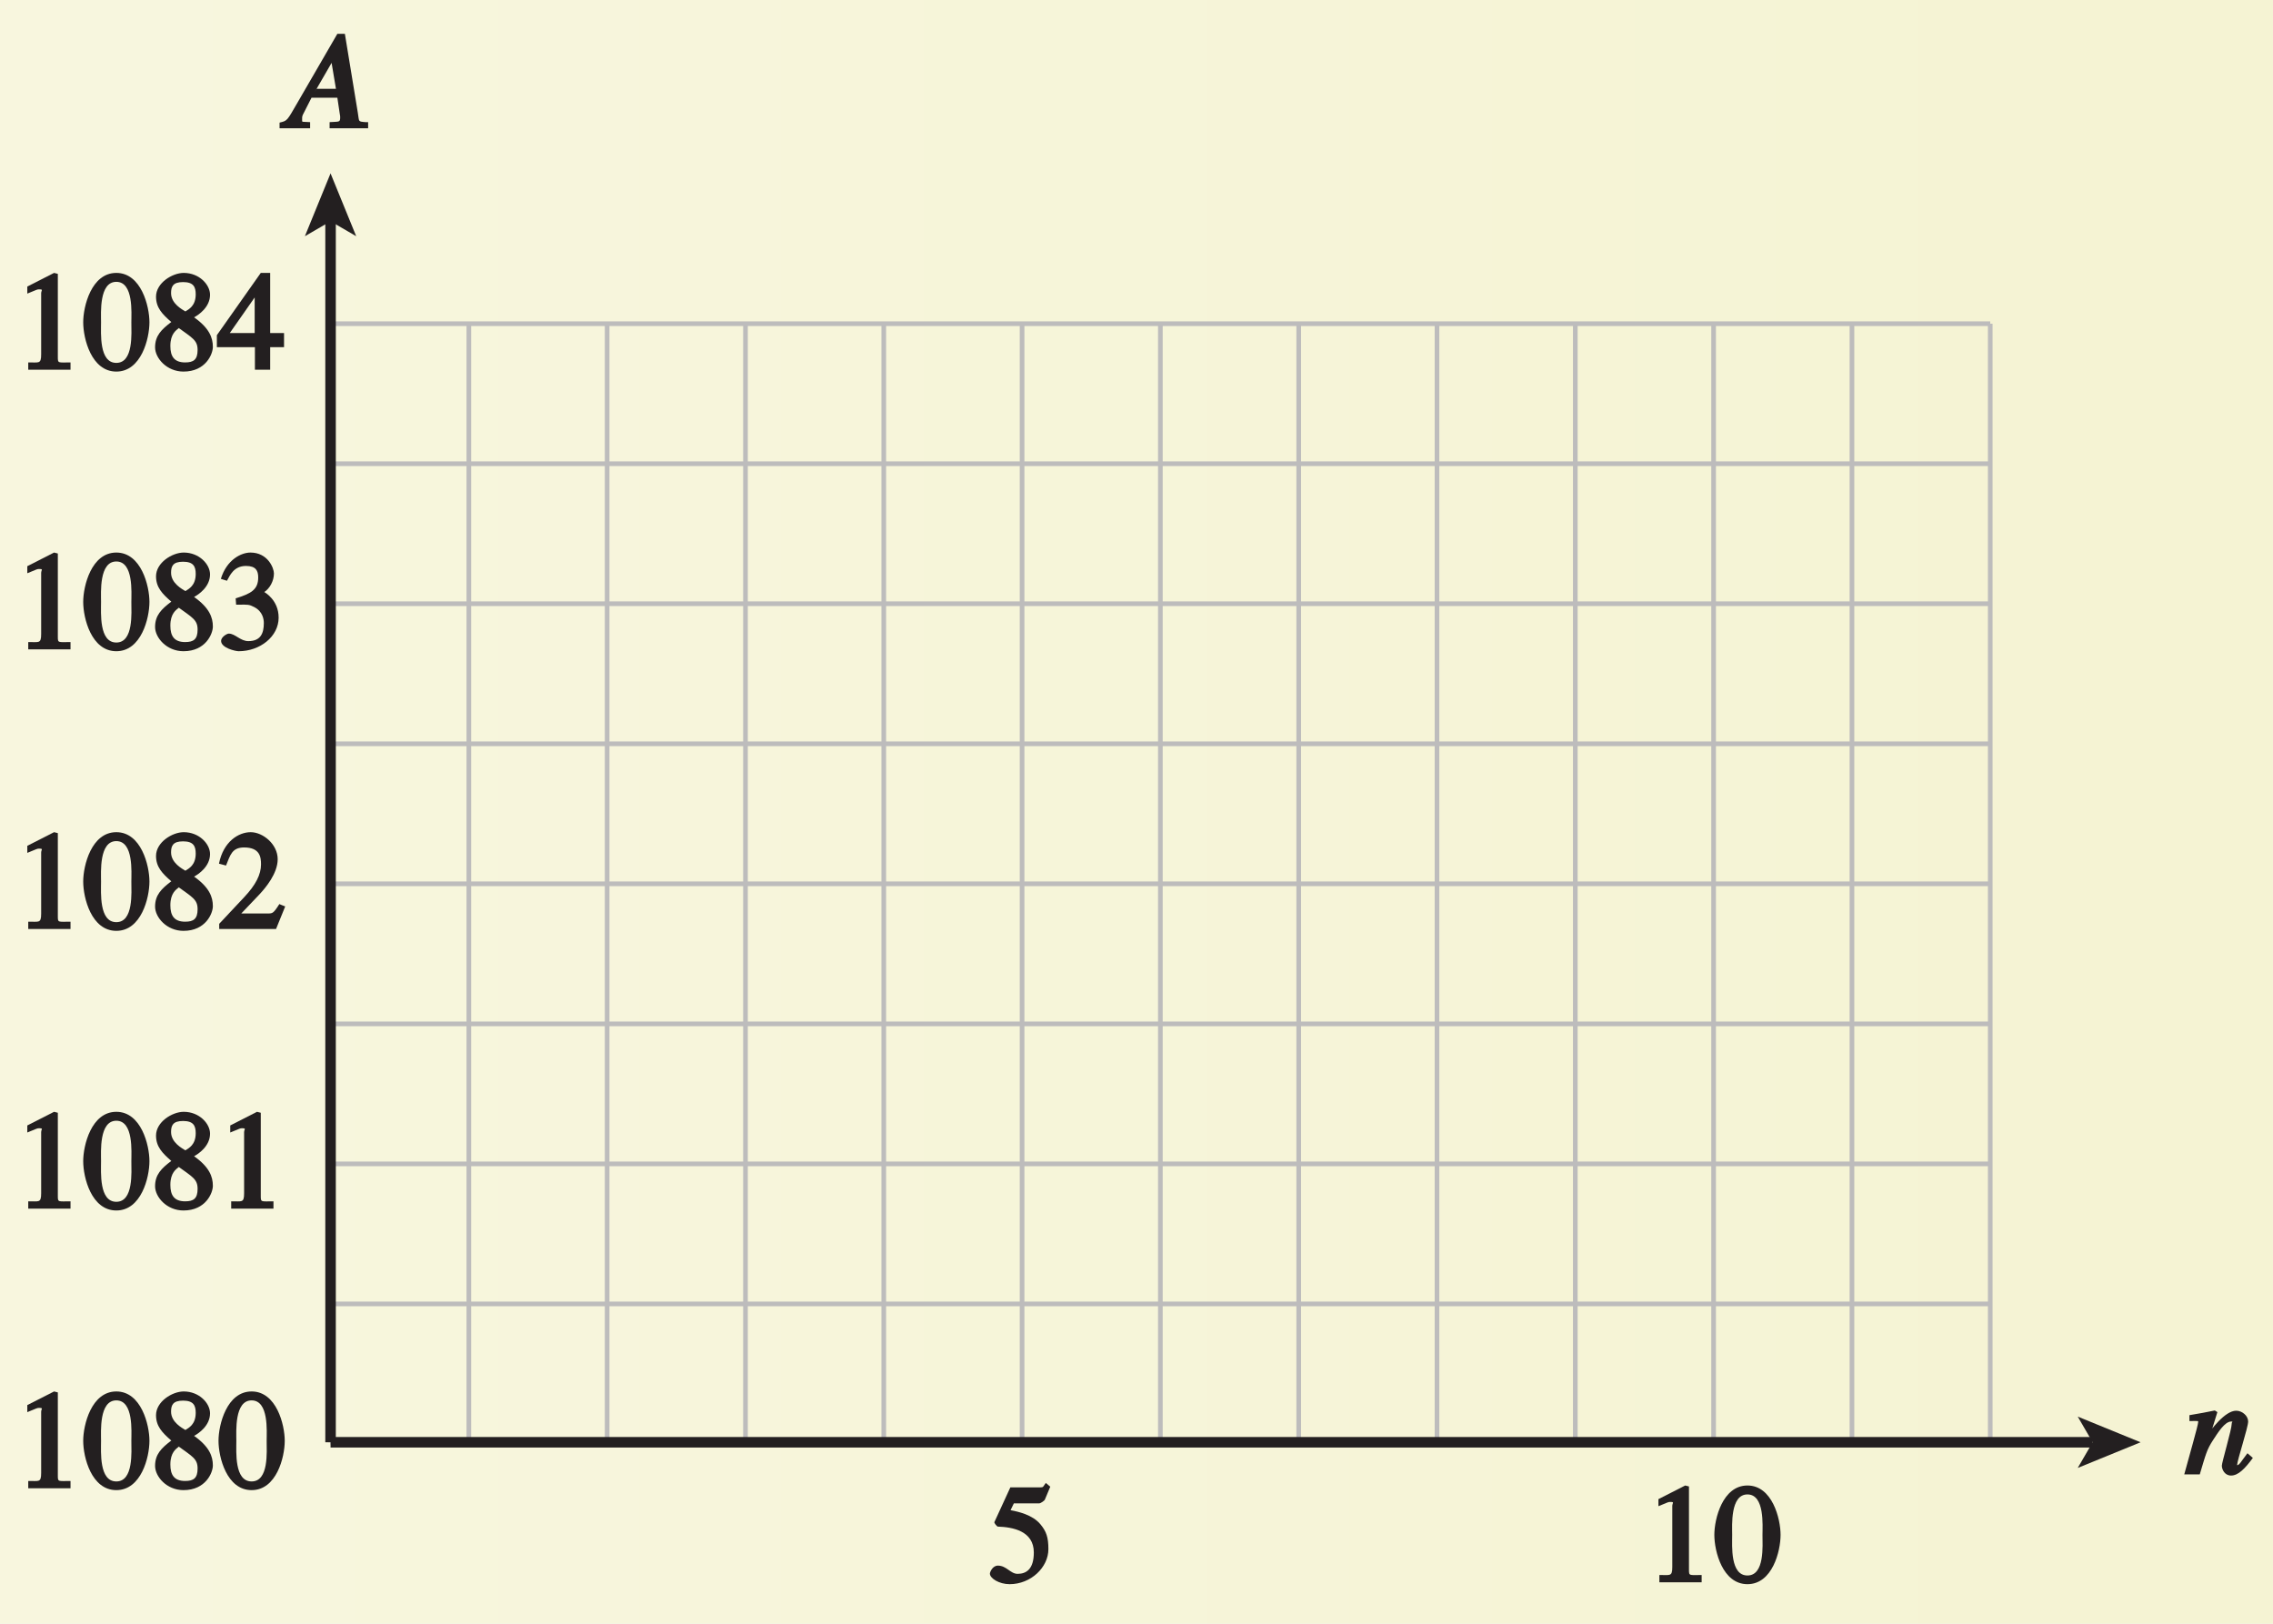
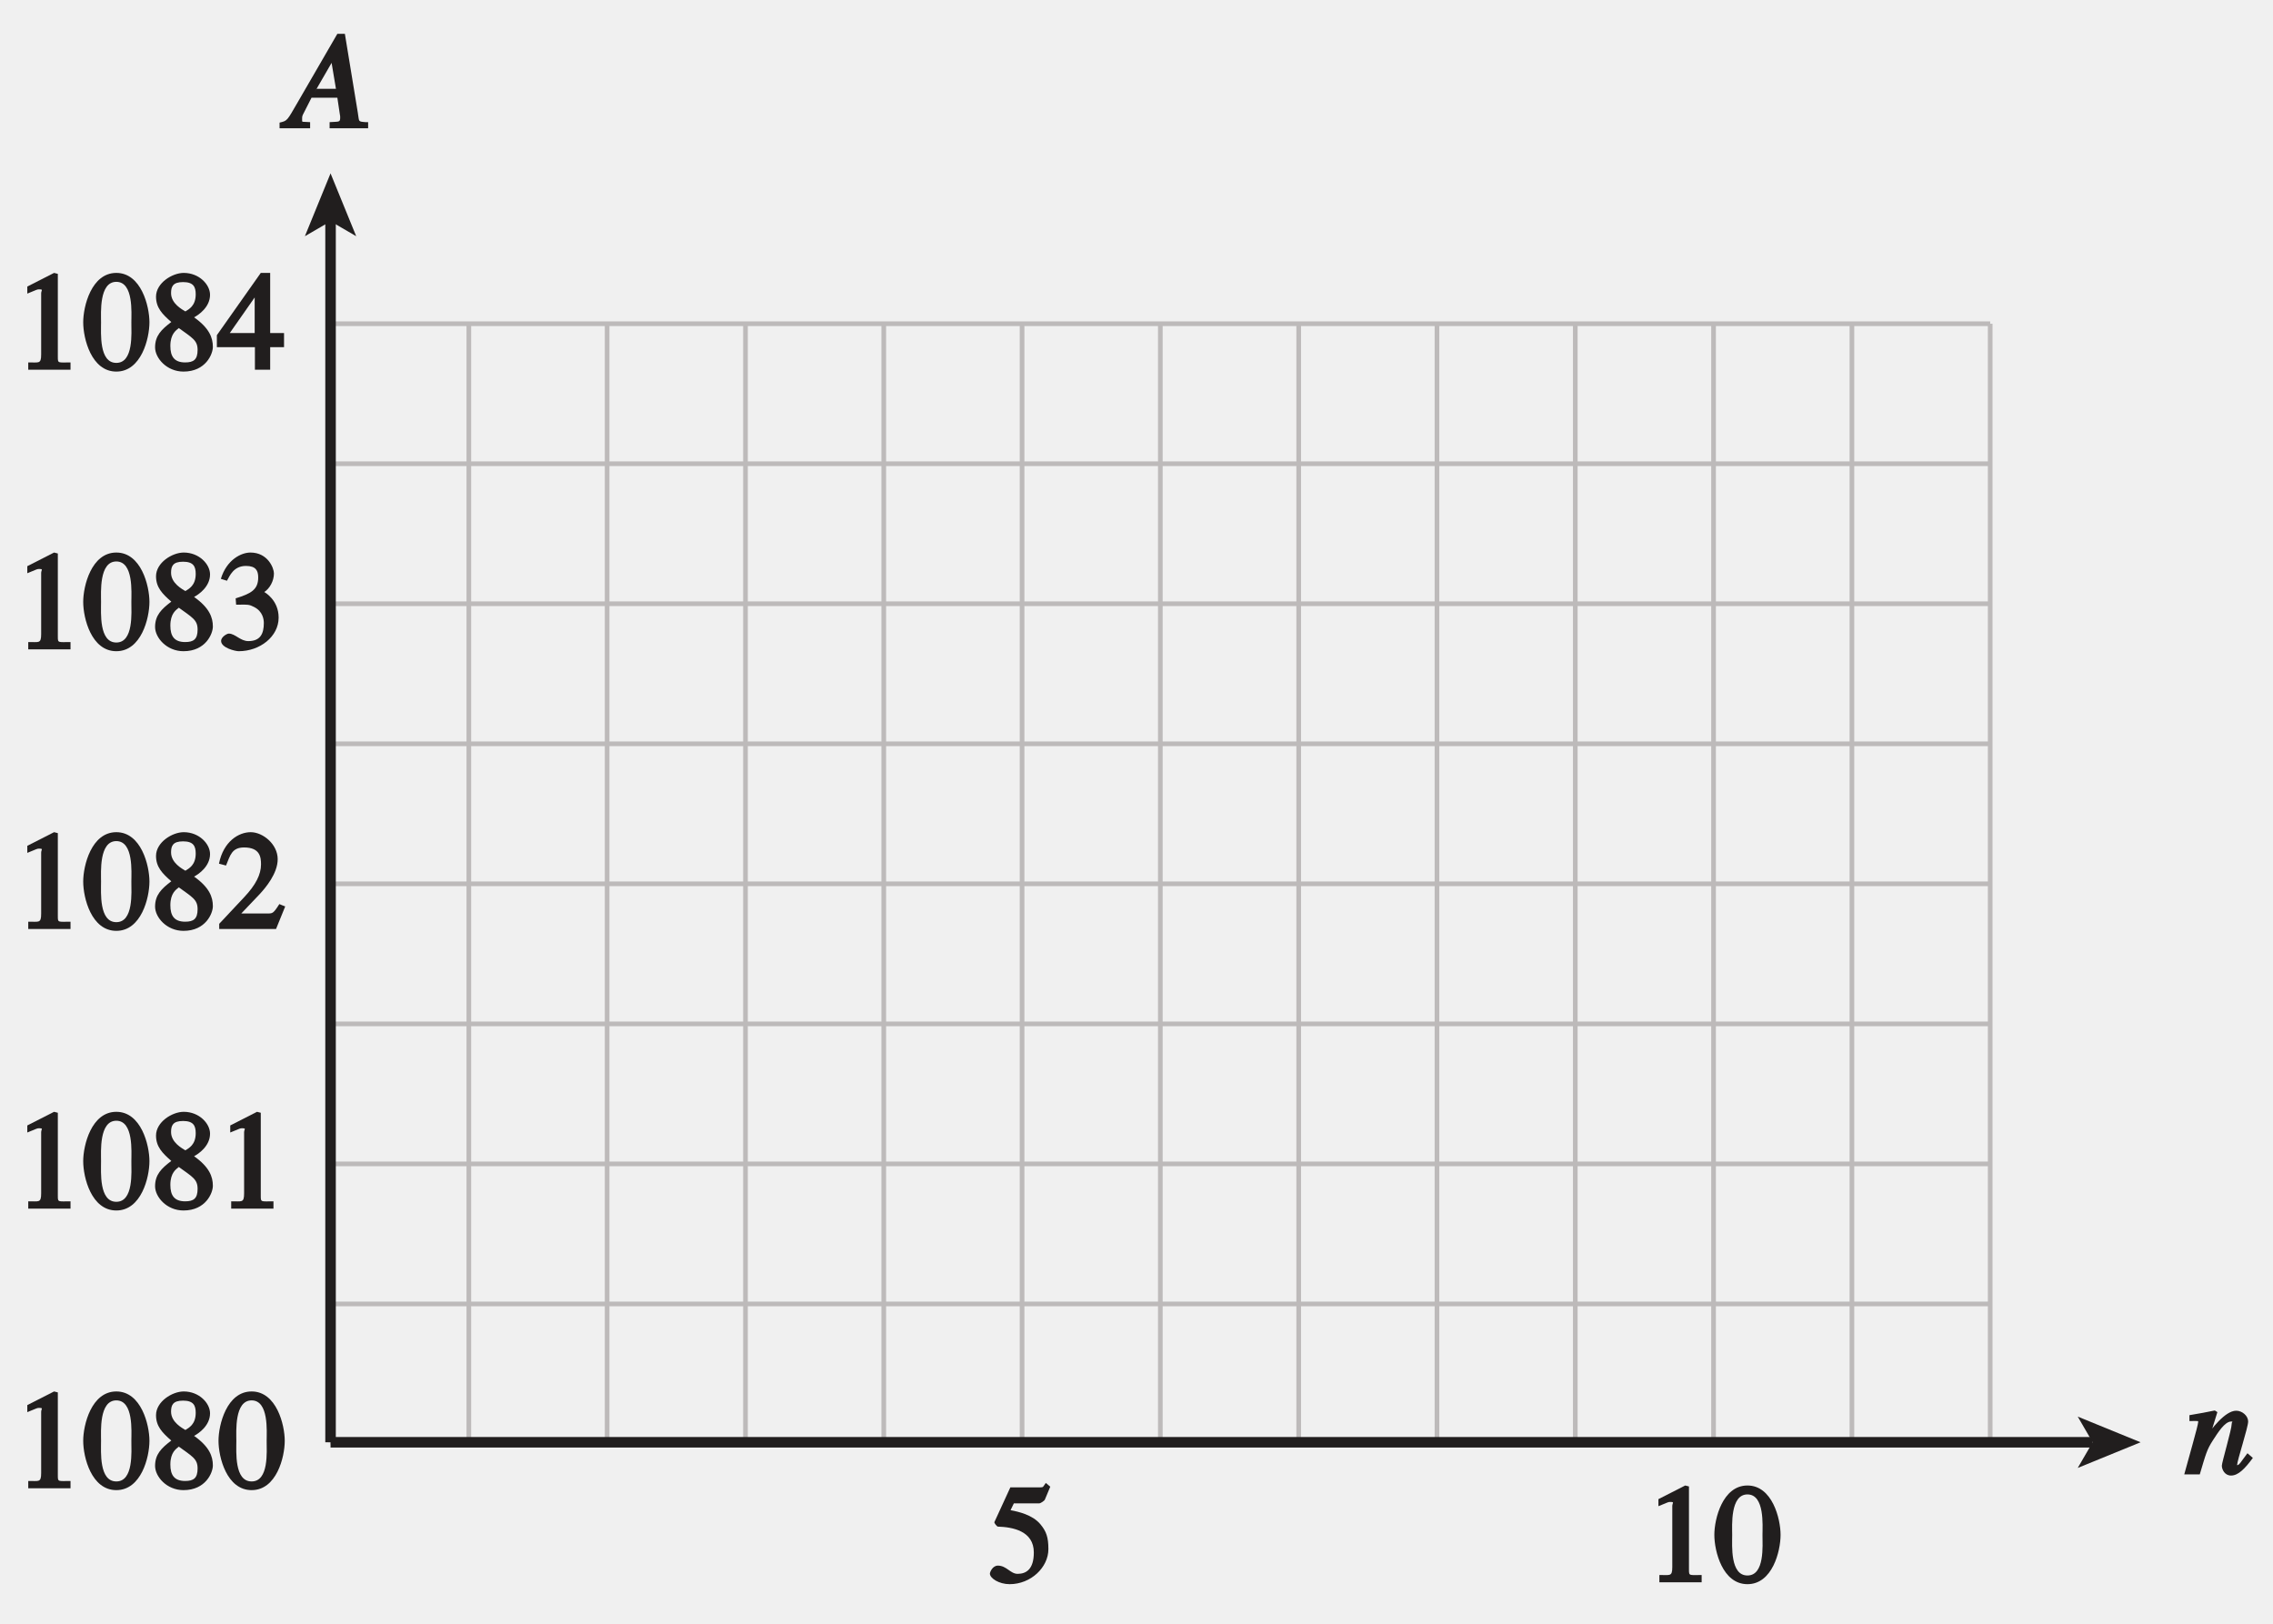
- <svg xmlns="http://www.w3.org/2000/svg" xmlns:xlink="http://www.w3.org/1999/xlink" width="151.2pt" height="108pt" viewBox="0 0 151.2 108" version="1.1">
-   <defs>
-     <g>
+ <svg xmlns="http://www.w3.org/2000/svg" xmlns:xlink="http://www.w3.org/1999/xlink" width="151.2pt" height="108pt" viewBox="0 0 151.2 108" version="1.1" id="svg2">
+   <defs id="defs4">
+     <g id="g6">
      <symbol overflow="visible" id="glyph0-0">
-         <path style="stroke:none;" d="" />
+         <path style="stroke:none;" d="" id="path9" />
      </symbol>
      <symbol overflow="visible" id="glyph0-1">
-         <path style="stroke:none;" d="M 1.062 0 L 3.703 0 L 3.703 -0.484 C 2.875 -0.484 2.859 -0.406 2.859 -0.844 L 2.859 -6.375 L 2.609 -6.438 L 0.828 -5.531 L 0.828 -5.062 C 1.5 -5.344 1.5 -5.344 1.609 -5.344 C 1.922 -5.344 1.75 -5.281 1.75 -5.078 L 1.75 -1.016 C 1.75 -0.344 1.578 -0.5 0.891 -0.484 L 0.891 0 Z M 1.062 0 " />
+         <path style="stroke:none;" d="M 1.062 0 L 3.703 0 L 3.703 -0.484 C 2.875 -0.484 2.859 -0.406 2.859 -0.844 L 2.859 -6.375 L 2.609 -6.438 L 0.828 -5.531 L 0.828 -5.062 C 1.5 -5.344 1.5 -5.344 1.609 -5.344 C 1.922 -5.344 1.75 -5.281 1.75 -5.078 L 1.75 -1.016 C 1.75 -0.344 1.578 -0.5 0.891 -0.484 L 0.891 0 Z M 1.062 0 " id="path12" />
      </symbol>
      <symbol overflow="visible" id="glyph0-2">
-         <path style="stroke:none;" d="M 2.25 -5.844 C 3.406 -5.844 3.25 -3.766 3.25 -3.156 C 3.25 -2.438 3.406 -0.453 2.25 -0.453 C 1.094 -0.453 1.234 -2.422 1.234 -3.156 C 1.234 -3.766 1.094 -5.844 2.25 -5.844 Z M 2.25 -6.438 C 0.594 -6.438 0.047 -4.219 0.047 -3.156 C 0.047 -2.062 0.594 0.125 2.25 0.125 C 3.906 0.125 4.453 -2.062 4.453 -3.156 C 4.453 -4.219 3.906 -6.438 2.25 -6.438 Z M 2.25 -6.438 " />
+         <path style="stroke:none;" d="M 2.25 -5.844 C 3.406 -5.844 3.25 -3.766 3.25 -3.156 C 3.25 -2.438 3.406 -0.453 2.25 -0.453 C 1.094 -0.453 1.234 -2.422 1.234 -3.156 C 1.234 -3.766 1.094 -5.844 2.25 -5.844 Z M 2.25 -6.438 C 0.594 -6.438 0.047 -4.219 0.047 -3.156 C 0.047 -2.062 0.594 0.125 2.25 0.125 C 3.906 0.125 4.453 -2.062 4.453 -3.156 C 4.453 -4.219 3.906 -6.438 2.25 -6.438 Z M 2.25 -6.438 " id="path15" />
      </symbol>
      <symbol overflow="visible" id="glyph0-3">
-         <path style="stroke:none;" d="M 1.781 -2.859 C 2.812 -2.109 3.156 -1.969 3.156 -1.312 C 3.156 -0.672 2.891 -0.484 2.328 -0.484 C 1.609 -0.484 1.344 -0.875 1.344 -1.578 C 1.344 -2.391 1.734 -2.625 1.906 -2.766 Z M 0.328 -1.484 C 0.328 -0.781 1.094 0.125 2.219 0.125 C 3.703 0.125 4.172 -1.047 4.172 -1.516 C 4.172 -2.125 3.938 -2.766 2.922 -3.484 C 3.219 -3.641 3.984 -4.156 3.984 -4.984 C 3.984 -5.656 3.266 -6.438 2.234 -6.438 C 1.469 -6.438 0.391 -5.766 0.391 -4.859 C 0.391 -4.125 0.797 -3.703 1.406 -3.172 C 0.75 -2.672 0.328 -2.266 0.328 -1.484 Z M 1.391 -5.094 C 1.391 -5.531 1.516 -5.828 2.188 -5.828 C 2.875 -5.828 3.031 -5.516 3.031 -5.016 C 3.031 -4.234 2.562 -4.016 2.344 -3.875 C 2.141 -4 1.391 -4.391 1.391 -5.094 Z M 1.391 -5.094 " />
+         <path style="stroke:none;" d="M 1.781 -2.859 C 2.812 -2.109 3.156 -1.969 3.156 -1.312 C 3.156 -0.672 2.891 -0.484 2.328 -0.484 C 1.609 -0.484 1.344 -0.875 1.344 -1.578 C 1.344 -2.391 1.734 -2.625 1.906 -2.766 Z M 0.328 -1.484 C 0.328 -0.781 1.094 0.125 2.219 0.125 C 3.703 0.125 4.172 -1.047 4.172 -1.516 C 4.172 -2.125 3.938 -2.766 2.922 -3.484 C 3.219 -3.641 3.984 -4.156 3.984 -4.984 C 3.984 -5.656 3.266 -6.438 2.234 -6.438 C 1.469 -6.438 0.391 -5.766 0.391 -4.859 C 0.391 -4.125 0.797 -3.703 1.406 -3.172 C 0.75 -2.672 0.328 -2.266 0.328 -1.484 Z M 1.391 -5.094 C 1.391 -5.531 1.516 -5.828 2.188 -5.828 C 2.875 -5.828 3.031 -5.516 3.031 -5.016 C 3.031 -4.234 2.562 -4.016 2.344 -3.875 C 2.141 -4 1.391 -4.391 1.391 -5.094 Z M 1.391 -5.094 " id="path18" />
      </symbol>
      <symbol overflow="visible" id="glyph0-4">
-         <path style="stroke:none;" d="M 4.281 -1.578 L 4.094 -1.656 C 3.688 -1.016 3.641 -1.031 3.297 -1.031 L 1.562 -1.031 L 2.781 -2.312 C 3.172 -2.734 3.984 -3.688 3.984 -4.641 C 3.984 -5.641 3 -6.438 2.188 -6.438 C 1.391 -6.438 0.375 -5.828 0.078 -4.344 L 0.547 -4.219 C 0.828 -4.906 0.938 -5.422 1.75 -5.422 C 2.812 -5.422 2.875 -4.766 2.875 -4.297 C 2.875 -3.625 2.531 -2.938 1.75 -2.109 L 0.094 -0.344 L 0.094 0 L 3.875 0 L 4.484 -1.5 Z M 4.281 -1.578 " />
+         <path style="stroke:none;" d="M 4.281 -1.578 L 4.094 -1.656 C 3.688 -1.016 3.641 -1.031 3.297 -1.031 L 1.562 -1.031 L 2.781 -2.312 C 3.172 -2.734 3.984 -3.688 3.984 -4.641 C 3.984 -5.641 3 -6.438 2.188 -6.438 C 1.391 -6.438 0.375 -5.828 0.078 -4.344 L 0.547 -4.219 C 0.828 -4.906 0.938 -5.422 1.75 -5.422 C 2.812 -5.422 2.875 -4.766 2.875 -4.297 C 2.875 -3.625 2.531 -2.938 1.75 -2.109 L 0.094 -0.344 L 0.094 0 L 3.875 0 L 4.484 -1.5 Z M 4.281 -1.578 " id="path21" />
      </symbol>
      <symbol overflow="visible" id="glyph0-5">
-         <path style="stroke:none;" d="M 1.375 -2.969 C 2 -2.984 2.094 -2.984 2.422 -2.812 C 3 -2.516 3.062 -1.984 3.062 -1.75 C 3.062 -1.078 2.859 -0.547 2.031 -0.547 C 1.5 -0.547 1.156 -1.047 0.734 -1.047 C 0.594 -1.047 0.219 -0.812 0.219 -0.562 C 0.219 -0.094 1.172 0.125 1.391 0.125 C 2.797 0.125 4.047 -0.844 4.047 -2.109 C 4.047 -3.297 3.109 -3.797 3.094 -3.812 C 3.453 -4.047 3.734 -4.547 3.734 -5.047 C 3.734 -5.406 3.328 -6.438 2.172 -6.438 C 1.562 -6.438 0.594 -5.969 0.203 -4.688 L 0.609 -4.562 C 0.797 -4.891 1.047 -5.547 1.875 -5.547 C 2.531 -5.547 2.688 -5.234 2.688 -4.781 C 2.688 -3.953 2.188 -3.703 1.188 -3.391 L 1.219 -2.969 Z M 1.375 -2.969 " />
+         <path style="stroke:none;" d="M 1.375 -2.969 C 2 -2.984 2.094 -2.984 2.422 -2.812 C 3 -2.516 3.062 -1.984 3.062 -1.75 C 3.062 -1.078 2.859 -0.547 2.031 -0.547 C 1.5 -0.547 1.156 -1.047 0.734 -1.047 C 0.594 -1.047 0.219 -0.812 0.219 -0.562 C 0.219 -0.094 1.172 0.125 1.391 0.125 C 2.797 0.125 4.047 -0.844 4.047 -2.109 C 4.047 -3.297 3.109 -3.797 3.094 -3.812 C 3.453 -4.047 3.734 -4.547 3.734 -5.047 C 3.734 -5.406 3.328 -6.438 2.172 -6.438 C 1.562 -6.438 0.594 -5.969 0.203 -4.688 L 0.609 -4.562 C 0.797 -4.891 1.047 -5.547 1.875 -5.547 C 2.531 -5.547 2.688 -5.234 2.688 -4.781 C 2.688 -3.953 2.188 -3.703 1.188 -3.391 L 1.219 -2.969 Z M 1.375 -2.969 " id="path24" />
      </symbol>
      <symbol overflow="visible" id="glyph0-6">
-         <path style="stroke:none;" d="M 1.625 -5.25 L 3.391 -5.25 C 3.484 -5.25 3.734 -5.422 3.766 -5.5 L 4.125 -6.359 L 3.828 -6.609 C 3.641 -6.359 3.688 -6.312 3.453 -6.312 L 1.469 -6.312 L 0.406 -4 C 0.391 -3.938 0.578 -3.703 0.641 -3.703 C 1.609 -3.672 3.031 -3.422 3.031 -1.984 C 3.031 -0.875 2.531 -0.562 1.953 -0.562 C 1.469 -0.562 1.219 -1.109 0.641 -1.109 C 0.281 -1.109 0.109 -0.672 0.109 -0.578 C 0.109 -0.266 0.719 0.125 1.422 0.125 C 2.844 0.125 4 -1 4 -2.203 C 4 -3 3.859 -3.391 3.469 -3.859 C 2.938 -4.5 1.969 -4.703 1.484 -4.797 L 1.703 -5.25 Z M 1.625 -5.25 " />
+         <path style="stroke:none;" d="M 1.625 -5.25 L 3.391 -5.25 C 3.484 -5.25 3.734 -5.422 3.766 -5.5 L 4.125 -6.359 L 3.828 -6.609 C 3.641 -6.359 3.688 -6.312 3.453 -6.312 L 1.469 -6.312 L 0.406 -4 C 0.391 -3.938 0.578 -3.703 0.641 -3.703 C 1.609 -3.672 3.031 -3.422 3.031 -1.984 C 3.031 -0.875 2.531 -0.562 1.953 -0.562 C 1.469 -0.562 1.219 -1.109 0.641 -1.109 C 0.281 -1.109 0.109 -0.672 0.109 -0.578 C 0.109 -0.266 0.719 0.125 1.422 0.125 C 2.844 0.125 4 -1 4 -2.203 C 4 -3 3.859 -3.391 3.469 -3.859 C 2.938 -4.5 1.969 -4.703 1.484 -4.797 L 1.703 -5.25 Z M 1.625 -5.25 " id="path27" />
      </symbol>
      <symbol overflow="visible" id="glyph0-7">
-         <path style="stroke:none;" d="M 4.25 -2.438 L 3.484 -2.438 L 3.484 -6.438 L 2.859 -6.438 L -0.062 -2.297 L -0.062 -1.5 L 2.469 -1.5 L 2.469 0 L 3.484 0 L 3.484 -1.5 L 4.406 -1.5 L 4.406 -2.438 Z M 2.625 -2.438 L 0.797 -2.438 L 2.688 -5.141 L 2.453 -5.141 L 2.453 -2.438 Z M 2.625 -2.438 " />
+         <path style="stroke:none;" d="M 4.25 -2.438 L 3.484 -2.438 L 3.484 -6.438 L 2.859 -6.438 L -0.062 -2.297 L -0.062 -1.5 L 2.469 -1.5 L 2.469 0 L 3.484 0 L 3.484 -1.5 L 4.406 -1.5 L 4.406 -2.438 Z M 2.625 -2.438 L 0.797 -2.438 L 2.688 -5.141 L 2.453 -5.141 L 2.453 -2.438 Z M 2.625 -2.438 " id="path30" />
      </symbol>
      <symbol overflow="visible" id="glyph1-0">
-         <path style="stroke:none;" d="" />
+         <path style="stroke:none;" d="" id="path33" />
      </symbol>
      <symbol overflow="visible" id="glyph1-1">
-         <path style="stroke:none;" d="M 4.016 -1.281 C 3.688 -0.859 3.578 -0.609 3.406 -0.609 C 3.391 -0.609 3.422 -0.5 3.422 -0.625 C 3.422 -0.906 4.156 -3.125 4.156 -3.516 C 4.156 -3.891 3.766 -4.234 3.359 -4.234 C 2.609 -4.234 1.656 -2.953 1.328 -2.438 L 1.516 -2.234 L 2.109 -4.141 L 1.938 -4.25 C 1.406 -4.141 0.922 -4.047 0.25 -3.938 L 0.25 -3.547 C 0.922 -3.547 0.828 -3.578 0.828 -3.453 C 0.828 -3.266 0.219 -1.156 -0.094 0 L 0.938 0 C 1.344 -1.359 1.406 -1.641 1.812 -2.266 C 2.141 -2.766 2.594 -3.516 3.031 -3.516 C 3.188 -3.516 3.062 -3.516 3.062 -3.359 C 3.062 -3 2.406 -0.797 2.406 -0.578 C 2.406 -0.328 2.594 0.078 3.016 0.078 C 3.5 0.078 3.938 -0.375 4.469 -1.094 L 4.109 -1.406 Z M 4.016 -1.281 " />
+         <path style="stroke:none;" d="M 4.016 -1.281 C 3.688 -0.859 3.578 -0.609 3.406 -0.609 C 3.391 -0.609 3.422 -0.5 3.422 -0.625 C 3.422 -0.906 4.156 -3.125 4.156 -3.516 C 4.156 -3.891 3.766 -4.234 3.359 -4.234 C 2.609 -4.234 1.656 -2.953 1.328 -2.438 L 1.516 -2.234 L 2.109 -4.141 L 1.938 -4.25 C 1.406 -4.141 0.922 -4.047 0.25 -3.938 L 0.25 -3.547 C 0.922 -3.547 0.828 -3.578 0.828 -3.453 C 0.828 -3.266 0.219 -1.156 -0.094 0 L 0.938 0 C 1.344 -1.359 1.406 -1.641 1.812 -2.266 C 2.141 -2.766 2.594 -3.516 3.031 -3.516 C 3.188 -3.516 3.062 -3.516 3.062 -3.359 C 3.062 -3 2.406 -0.797 2.406 -0.578 C 2.406 -0.328 2.594 0.078 3.016 0.078 C 3.5 0.078 3.938 -0.375 4.469 -1.094 L 4.109 -1.406 Z M 4.016 -1.281 " id="path36" />
      </symbol>
      <symbol overflow="visible" id="glyph1-2">
-         <path style="stroke:none;" d="M 5.078 -0.406 C 4.547 -0.453 4.672 -0.422 4.562 -1.047 L 3.703 -6.281 L 3.203 -6.281 L 0.578 -1.75 C -0.156 -0.484 -0.109 -0.5 -0.641 -0.375 L -0.641 0 L 1.391 0 L 1.391 -0.406 C 0.812 -0.453 0.859 -0.359 0.859 -0.594 C 0.859 -0.797 0.859 -0.812 0.984 -1.047 L 1.484 -2.031 L 3.203 -2.031 L 3.359 -0.984 C 3.391 -0.859 3.391 -0.734 3.391 -0.734 C 3.391 -0.375 3.328 -0.453 2.688 -0.406 L 2.688 0 L 5.25 0 L 5.25 -0.406 Z M 1.688 -2.391 L 3.016 -4.688 L 2.938 -4.688 L 2.938 -4.953 L 2.719 -4.953 L 3.109 -2.625 L 1.828 -2.625 Z M 1.688 -2.391 " />
+         <path style="stroke:none;" d="M 5.078 -0.406 C 4.547 -0.453 4.672 -0.422 4.562 -1.047 L 3.703 -6.281 L 3.203 -6.281 L 0.578 -1.75 C -0.156 -0.484 -0.109 -0.5 -0.641 -0.375 L -0.641 0 L 1.391 0 L 1.391 -0.406 C 0.812 -0.453 0.859 -0.359 0.859 -0.594 C 0.859 -0.797 0.859 -0.812 0.984 -1.047 L 1.484 -2.031 L 3.203 -2.031 L 3.359 -0.984 C 3.391 -0.859 3.391 -0.734 3.391 -0.734 C 3.391 -0.375 3.328 -0.453 2.688 -0.406 L 2.688 0 L 5.25 0 L 5.25 -0.406 Z M 1.688 -2.391 L 3.016 -4.688 L 2.938 -4.688 L 2.938 -4.953 L 2.719 -4.953 L 3.109 -2.625 L 1.828 -2.625 Z M 1.688 -2.391 " id="path39" />
      </symbol>
    </g>
-     <linearGradient id="linear0" gradientUnits="userSpaceOnUse" x1="173.471" y1="128" x2="238.745" y2="128" gradientTransform="matrix(2.3164,0,0,1.8267,-401.8283,-282.7142)">
-       <stop offset="0" style="stop-color:rgb(97.067%,96.516%,87.173%);stop-opacity:1;" />
-       <stop offset="0.062" style="stop-color:rgb(97.034%,96.475%,87.027%);stop-opacity:1;" />
-       <stop offset="0.125" style="stop-color:rgb(96.964%,96.394%,86.734%);stop-opacity:1;" />
-       <stop offset="0.188" style="stop-color:rgb(96.895%,96.313%,86.441%);stop-opacity:1;" />
-       <stop offset="0.25" style="stop-color:rgb(96.825%,96.23%,86.145%);stop-opacity:1;" />
-       <stop offset="0.312" style="stop-color:rgb(96.756%,96.149%,85.854%);stop-opacity:1;" />
-       <stop offset="0.375" style="stop-color:rgb(96.687%,96.068%,85.561%);stop-opacity:1;" />
-       <stop offset="0.438" style="stop-color:rgb(96.619%,95.985%,85.268%);stop-opacity:1;" />
-       <stop offset="0.5" style="stop-color:rgb(96.548%,95.905%,84.976%);stop-opacity:1;" />
-       <stop offset="0.562" style="stop-color:rgb(96.478%,95.822%,84.683%);stop-opacity:1;" />
-       <stop offset="0.625" style="stop-color:rgb(96.41%,95.741%,84.392%);stop-opacity:1;" />
-       <stop offset="0.688" style="stop-color:rgb(96.341%,95.66%,84.102%);stop-opacity:1;" />
-       <stop offset="0.75" style="stop-color:rgb(96.272%,95.578%,83.81%);stop-opacity:1;" />
-       <stop offset="0.812" style="stop-color:rgb(96.202%,95.496%,83.517%);stop-opacity:1;" />
-       <stop offset="0.875" style="stop-color:rgb(96.132%,95.415%,83.229%);stop-opacity:1;" />
-       <stop offset="0.938" style="stop-color:rgb(96.063%,95.334%,82.939%);stop-opacity:1;" />
-       <stop offset="1" style="stop-color:rgb(95.995%,95.251%,82.649%);stop-opacity:1;" />
+     <linearGradient id="linear0" gradientUnits="userSpaceOnUse" x1="173.471" y1="128" x2="238.745" y2="128" gradientTransform="matrix(2.3164,0,0,1.8267,-401.8283,-284.3142)">
+       <stop offset="0" style="stop-color:rgb(97.067%,96.516%,87.173%);stop-opacity:1;" id="stop42" />
+       <stop offset="0.062" style="stop-color:rgb(97.034%,96.475%,87.027%);stop-opacity:1;" id="stop44" />
+       <stop offset="0.125" style="stop-color:rgb(96.964%,96.394%,86.734%);stop-opacity:1;" id="stop46" />
+       <stop offset="0.188" style="stop-color:rgb(96.895%,96.313%,86.441%);stop-opacity:1;" id="stop48" />
+       <stop offset="0.25" style="stop-color:rgb(96.825%,96.23%,86.145%);stop-opacity:1;" id="stop50" />
+       <stop offset="0.312" style="stop-color:rgb(96.756%,96.149%,85.854%);stop-opacity:1;" id="stop52" />
+       <stop offset="0.375" style="stop-color:rgb(96.687%,96.068%,85.561%);stop-opacity:1;" id="stop54" />
+       <stop offset="0.438" style="stop-color:rgb(96.619%,95.985%,85.268%);stop-opacity:1;" id="stop56" />
+       <stop offset="0.5" style="stop-color:rgb(96.548%,95.905%,84.976%);stop-opacity:1;" id="stop58" />
+       <stop offset="0.562" style="stop-color:rgb(96.478%,95.822%,84.683%);stop-opacity:1;" id="stop60" />
+       <stop offset="0.625" style="stop-color:rgb(96.41%,95.741%,84.392%);stop-opacity:1;" id="stop62" />
+       <stop offset="0.688" style="stop-color:rgb(96.341%,95.66%,84.102%);stop-opacity:1;" id="stop64" />
+       <stop offset="0.75" style="stop-color:rgb(96.272%,95.578%,83.81%);stop-opacity:1;" id="stop66" />
+       <stop offset="0.812" style="stop-color:rgb(96.202%,95.496%,83.517%);stop-opacity:1;" id="stop68" />
+       <stop offset="0.875" style="stop-color:rgb(96.132%,95.415%,83.229%);stop-opacity:1;" id="stop70" />
+       <stop offset="0.938" style="stop-color:rgb(96.063%,95.334%,82.939%);stop-opacity:1;" id="stop72" />
+       <stop offset="1" style="stop-color:rgb(95.995%,95.251%,82.649%);stop-opacity:1;" id="stop74" />
    </linearGradient>
  </defs>
-   <g id="surface1">
-     <path style=" stroke:none;fill-rule:nonzero;fill:url(#linear0);" d="M 0 0 L 0 108 L 151.199 108 L 151.199 0 Z M 0 0 " />
-     <path style="fill:none;stroke-width:0.31;stroke-linecap:butt;stroke-linejoin:miter;stroke:rgb(74.12%,73.648%,73.766%);stroke-opacity:1;stroke-miterlimit:4;" d="M 464.817 134.372 L 575.219 134.372 M 464.817 143.684 L 575.219 143.684 M 464.817 115.856 L 575.219 115.856 M 464.817 153.001 L 575.219 153.001 M 464.817 162.313 L 575.219 162.313 M 464.817 171.63 L 575.219 171.63 M 464.817 180.942 L 575.219 180.942 M 464.817 190.255 L 575.219 190.255 M 464.817 180.942 L 575.219 180.942 M 464.817 190.255 L 575.219 190.255 M 464.817 190.255 L 464.817 115.856 M 474.016 190.255 L 474.016 115.856 M 483.215 190.255 L 483.215 115.856 M 492.418 190.255 L 492.418 115.856 M 501.617 190.255 L 501.617 115.856 M 510.817 190.255 L 510.817 115.856 M 520.016 190.255 L 520.016 115.856 M 529.219 190.255 L 529.219 115.856 M 538.418 190.255 L 538.418 115.856 M 547.617 190.255 L 547.617 115.856 M 556.817 190.255 L 556.817 115.856 M 566.02 190.255 L 566.02 115.856 M 575.219 190.255 L 575.219 115.856 M 464.817 125.059 L 575.219 125.059 " transform="matrix(1,0,0,-1,-442.8283,211.7858)" />
-     <g style="fill:rgb(13.73%,12.16%,12.549%);fill-opacity:1;">
-       <use xlink:href="#glyph0-1" x="0.988" y="80.388" />
-       <use xlink:href="#glyph0-2" x="5.488" y="80.388" />
-       <use xlink:href="#glyph0-3" x="9.988" y="80.388" />
-       <use xlink:href="#glyph0-1" x="14.488" y="80.388" />
-     </g>
-     <g style="fill:rgb(13.73%,12.16%,12.549%);fill-opacity:1;">
-       <use xlink:href="#glyph0-1" x="0.988" y="61.789" />
-       <use xlink:href="#glyph0-2" x="5.488" y="61.789" />
-       <use xlink:href="#glyph0-3" x="9.988" y="61.789" />
-       <use xlink:href="#glyph0-4" x="14.488" y="61.789" />
-     </g>
-     <g style="fill:rgb(13.73%,12.16%,12.549%);fill-opacity:1;">
-       <use xlink:href="#glyph0-1" x="0.988" y="43.19" />
-       <use xlink:href="#glyph0-2" x="5.488" y="43.19" />
-       <use xlink:href="#glyph0-3" x="9.988" y="43.19" />
-       <use xlink:href="#glyph0-5" x="14.488" y="43.19" />
-     </g>
-     <g style="fill:rgb(13.73%,12.16%,12.549%);fill-opacity:1;">
-       <use xlink:href="#glyph0-6" x="65.739" y="105.243" />
-       <use xlink:href="#glyph0-1" x="109.491" y="105.243" />
-     </g>
-     <g style="fill:rgb(13.73%,12.16%,12.549%);fill-opacity:1;">
-       <use xlink:href="#glyph0-2" x="113.991" y="105.243" />
-     </g>
-     <g style="fill:rgb(13.73%,12.16%,12.549%);fill-opacity:1;">
-       <use xlink:href="#glyph0-1" x="0.988" y="24.59" />
-       <use xlink:href="#glyph0-2" x="5.488" y="24.59" />
-       <use xlink:href="#glyph0-3" x="9.988" y="24.59" />
-       <use xlink:href="#glyph0-7" x="14.488" y="24.59" />
-     </g>
-     <g style="fill:rgb(13.73%,12.16%,12.549%);fill-opacity:1;">
-       <use xlink:href="#glyph0-1" x="0.988" y="98.988" />
-       <use xlink:href="#glyph0-2" x="5.488" y="98.988" />
-       <use xlink:href="#glyph0-3" x="9.988" y="98.988" />
-       <use xlink:href="#glyph0-2" x="14.488" y="98.988" />
-     </g>
-     <g style="fill:rgb(13.73%,12.16%,12.549%);fill-opacity:1;">
-       <use xlink:href="#glyph1-1" x="145.391" y="98.065" />
-     </g>
-     <path style="fill:none;stroke-width:0.7;stroke-linecap:butt;stroke-linejoin:miter;stroke:rgb(13.73%,12.16%,12.549%);stroke-opacity:1;stroke-miterlimit:4;" d="M 464.817 115.856 L 582.031 115.856 " transform="matrix(1,0,0,-1,-442.8283,211.7858)" />
-     <path style=" stroke:none;fill-rule:nonzero;fill:rgb(13.73%,12.16%,12.549%);fill-opacity:1;" d="M 142.391 95.93 L 138.211 97.637 L 139.203 95.93 L 138.211 94.223 L 142.391 95.93 " />
-     <g style="fill:rgb(13.73%,12.16%,12.549%);fill-opacity:1;">
-       <use xlink:href="#glyph1-2" x="19.238" y="8.53" />
-     </g>
-     <path style="fill:none;stroke-width:0.7;stroke-linecap:butt;stroke-linejoin:miter;stroke:rgb(13.73%,12.16%,12.549%);stroke-opacity:1;stroke-miterlimit:4;" d="M 464.817 115.856 L 464.817 197.29 " transform="matrix(1,0,0,-1,-442.8283,211.7858)" />
-     <path style=" stroke:none;fill-rule:nonzero;fill:rgb(13.73%,12.16%,12.549%);fill-opacity:1;" d="M 21.988 11.531 L 23.695 15.711 L 21.988 14.719 L 20.281 15.711 L 21.988 11.531 " />
-     <path style="fill:none;stroke-width:0.5;stroke-linecap:butt;stroke-linejoin:miter;stroke:rgb(100%,100%,100%);stroke-opacity:1;stroke-miterlimit:10;" d="M 42 804.001 L 42 780.001 M 0 762.001 L 24 762.001 M 654 804.001 L 654 780.001 M 696 762.001 L 672 762.001 M 42 0.001 L 42 24.001 M 0 42.001 L 24 42.001 M 654 0.001 L 654 24.001 M 696 42.001 L 672 42.001 " transform="matrix(1,0,0,-1,-442.8283,211.7858)" />
-     <path style="fill:none;stroke-width:0.25;stroke-linecap:butt;stroke-linejoin:miter;stroke:rgb(0%,0%,0%);stroke-opacity:1;stroke-miterlimit:10;" d="M 42 804.001 L 42 780.001 M 0 762.001 L 24 762.001 M 654 804.001 L 654 780.001 M 696 762.001 L 672 762.001 M 42 0.001 L 42 24.001 M 0 42.001 L 24 42.001 M 654 0.001 L 654 24.001 M 696 42.001 L 672 42.001 " transform="matrix(1,0,0,-1,-442.8283,211.7858)" />
-     <path style="fill:none;stroke-width:0.5;stroke-linecap:butt;stroke-linejoin:miter;stroke:rgb(100%,100%,100%);stroke-opacity:1;stroke-miterlimit:10;" d="M 324 792.001 L 372 792.001 M 324 12.001 L 372 12.001 M 12 426.001 L 12 378.001 M 684 426.001 L 684 378.001 M 348 804.001 L 348 780.001 M 348 24.001 L 348 0.001 M 0 402.001 L 24 402.001 M 672 402.001 L 696 402.001 M 348 792.001 L 354 792.001 C 354 788.688 351.313 786.001 348 786.001 C 344.688 786.001 342 788.688 342 792.001 C 342 795.313 344.688 798.001 348 798.001 C 351.313 798.001 354 795.313 354 792.001 M 348 12.001 L 354 12.001 C 354 8.688 351.313 6.001 348 6.001 C 344.688 6.001 342 8.688 342 12.001 C 342 15.313 344.688 18.001 348 18.001 C 351.313 18.001 354 15.313 354 12.001 M 12 402.001 L 18 402.001 C 18 398.688 15.313 396.001 12 396.001 C 8.688 396.001 6 398.688 6 402.001 C 6 405.313 8.688 408.001 12 408.001 C 15.313 408.001 18 405.313 18 402.001 M 684 402.001 L 690 402.001 C 690 398.688 687.313 396.001 684 396.001 C 680.688 396.001 678 398.688 678 402.001 C 678 405.313 680.688 408.001 684 408.001 C 687.313 408.001 690 405.313 690 402.001 " transform="matrix(1,0,0,-1,-442.8283,211.7858)" />
-     <path style="fill:none;stroke-width:0.25;stroke-linecap:butt;stroke-linejoin:miter;stroke:rgb(0%,0%,0%);stroke-opacity:1;stroke-miterlimit:10;" d="M 324 792.001 L 372 792.001 M 324 12.001 L 372 12.001 M 12 426.001 L 12 378.001 M 684 426.001 L 684 378.001 M 348 804.001 L 348 780.001 M 348 24.001 L 348 0.001 M 0 402.001 L 24 402.001 M 672 402.001 L 696 402.001 M 348 792.001 L 354 792.001 C 354 788.688 351.313 786.001 348 786.001 C 344.688 786.001 342 788.688 342 792.001 C 342 795.313 344.688 798.001 348 798.001 C 351.313 798.001 354 795.313 354 792.001 M 348 12.001 L 354 12.001 C 354 8.688 351.313 6.001 348 6.001 C 344.688 6.001 342 8.688 342 12.001 C 342 15.313 344.688 18.001 348 18.001 C 351.313 18.001 354 15.313 354 12.001 M 12 402.001 L 18 402.001 C 18 398.688 15.313 396.001 12 396.001 C 8.688 396.001 6 398.688 6 402.001 C 6 405.313 8.688 408.001 12 408.001 C 15.313 408.001 18 405.313 18 402.001 M 684 402.001 L 690 402.001 C 690 398.688 687.313 396.001 684 396.001 C 680.688 396.001 678 398.688 678 402.001 C 678 405.313 680.688 408.001 684 408.001 C 687.313 408.001 690 405.313 690 402.001 " transform="matrix(1,0,0,-1,-442.8283,211.7858)" />
+   <path id="path79" d="m 21.988,77.414 110.402,0 m -110.402,-9.312 110.402,0 m -110.402,27.828 110.402,0 M 21.988,58.785 l 110.402,0 m -110.402,-9.312 110.402,0 m -110.402,-9.316 110.402,0 m -110.402,-9.312 110.402,0 m -110.402,-9.312 110.402,0 m -110.402,9.312 110.402,0 m -110.402,-9.312 110.402,0 m -110.402,0 0,74.398 m 9.199,-74.398 0,74.398 m 9.199,-74.398 0,74.398 m 9.203,-74.398 0,74.398 m 9.199,-74.398 0,74.398 m 9.199,-74.398 0,74.398 m 9.199,-74.398 0,74.398 m 9.203,-74.398 0,74.398 m 9.199,-74.398 0,74.398 m 9.199,-74.398 0,74.398 m 9.199,-74.398 0,74.398 m 9.203,-74.398 0,74.398 m 9.199,-74.398 0,74.398 m -110.402,-9.203 110.402,0" style="fill:none;stroke:#bdbaba;stroke-width:0.31;stroke-linecap:butt;stroke-linejoin:miter;stroke-miterlimit:4;stroke-opacity:1" />
+   <g id="g81" style="fill:#211e1e;fill-opacity:1">
+     <use height="100%" width="100%" id="use83" y="80.388" x="0.988" xlink:href="#glyph0-1" />
+     <use height="100%" width="100%" id="use85" y="80.388" x="5.488" xlink:href="#glyph0-2" />
+     <use height="100%" width="100%" id="use87" y="80.388" x="9.988" xlink:href="#glyph0-3" />
+     <use height="100%" width="100%" id="use89" y="80.388" x="14.488" xlink:href="#glyph0-1" />
  </g>
+   <g id="g91" style="fill:#211e1e;fill-opacity:1">
+     <use height="100%" width="100%" id="use93" y="61.789" x="0.988" xlink:href="#glyph0-1" />
+     <use height="100%" width="100%" id="use95" y="61.789" x="5.488" xlink:href="#glyph0-2" />
+     <use height="100%" width="100%" id="use97" y="61.789" x="9.988" xlink:href="#glyph0-3" />
+     <use height="100%" width="100%" id="use99" y="61.789" x="14.488" xlink:href="#glyph0-4" />
+   </g>
+   <g id="g101" style="fill:#211e1e;fill-opacity:1">
+     <use height="100%" width="100%" id="use103" y="43.189" x="0.988" xlink:href="#glyph0-1" />
+     <use height="100%" width="100%" id="use105" y="43.189" x="5.488" xlink:href="#glyph0-2" />
+     <use height="100%" width="100%" id="use107" y="43.189" x="9.988" xlink:href="#glyph0-3" />
+     <use height="100%" width="100%" id="use109" y="43.189" x="14.488" xlink:href="#glyph0-5" />
+   </g>
+   <g id="g111" style="fill:#211e1e;fill-opacity:1">
+     <use height="100%" width="100%" id="use113" y="105.243" x="65.739" xlink:href="#glyph0-6" />
+     <use height="100%" width="100%" id="use115" y="105.243" x="109.491" xlink:href="#glyph0-1" />
+   </g>
+   <g id="g117" style="fill:#211e1e;fill-opacity:1">
+     <use height="100%" width="100%" id="use119" y="105.243" x="113.991" xlink:href="#glyph0-2" />
+   </g>
+   <g id="g121" style="fill:#211e1e;fill-opacity:1">
+     <use height="100%" width="100%" id="use123" y="24.59" x="0.988" xlink:href="#glyph0-1" />
+     <use height="100%" width="100%" id="use125" y="24.59" x="5.488" xlink:href="#glyph0-2" />
+     <use height="100%" width="100%" id="use127" y="24.59" x="9.988" xlink:href="#glyph0-3" />
+     <use height="100%" width="100%" id="use129" y="24.59" x="14.488" xlink:href="#glyph0-7" />
+   </g>
+   <g id="g131" style="fill:#211e1e;fill-opacity:1">
+     <use height="100%" width="100%" id="use133" y="98.988" x="0.988" xlink:href="#glyph0-1" />
+     <use height="100%" width="100%" id="use135" y="98.988" x="5.488" xlink:href="#glyph0-2" />
+     <use height="100%" width="100%" id="use137" y="98.988" x="9.988" xlink:href="#glyph0-3" />
+     <use height="100%" width="100%" id="use139" y="98.988" x="14.488" xlink:href="#glyph0-2" />
+   </g>
+   <g id="g141" style="fill:#211e1e;fill-opacity:1">
+     <use height="100%" width="100%" id="use143" y="98.065" x="145.391" xlink:href="#glyph1-1" />
+   </g>
+   <path id="path145" d="m 21.988,95.93 117.215,0" style="fill:none;stroke:#211e1e;stroke-width:0.7;stroke-linecap:butt;stroke-linejoin:miter;stroke-miterlimit:4;stroke-opacity:1" />
+   <path id="path147" d="m 142.391,95.93 -4.18,1.707 0.992,-1.707 -0.992,-1.707 4.18,1.707" style="fill:#211e1e;fill-opacity:1;fill-rule:nonzero;stroke:none" />
+   <g id="g149" style="fill:#211e1e;fill-opacity:1">
+     <use height="100%" width="100%" id="use151" y="8.53" x="19.238" xlink:href="#glyph1-2" />
+   </g>
+   <path id="path153" d="m 21.988,95.93 0,-81.434" style="fill:none;stroke:#211e1e;stroke-width:0.7;stroke-linecap:butt;stroke-linejoin:miter;stroke-miterlimit:4;stroke-opacity:1" />
+   <path id="path155" d="m 21.988,11.531 1.707,4.18 -1.707,-0.992 -1.707,0.992 1.707,-4.18" style="fill:#211e1e;fill-opacity:1;fill-rule:nonzero;stroke:none" />
+   <path id="path157" d="m -400.828,-592.215 0,24 m -42,18 24,0 m 630,-42 0,24 m 42,18 -24,0 m -630,762 0,-24 m -42,-18 24,0 m 630,42 0,-24 m 42,-18 -24,0" style="fill:none;stroke:#ffffff;stroke-width:0.5;stroke-linecap:butt;stroke-linejoin:miter;stroke-miterlimit:10;stroke-opacity:1" />
+   <path id="path159" d="m -400.828,-592.215 0,24 m -42,18 24,0 m 630,-42 0,24 m 42,18 -24,0 m -630,762 0,-24 m -42,-18 24,0 m 630,42 0,-24 m 42,-18 -24,0" style="fill:none;stroke:#000000;stroke-width:0.25;stroke-linecap:butt;stroke-linejoin:miter;stroke-miterlimit:10;stroke-opacity:1" />
+   <path id="path161" d="m -118.828,-580.215 48,0 m -48,780 48,0 m -360,-414 0,48 m 672,-48 0,48 m -336,-426 0,24 m 0,756 0,24 m -348,-402 24,0 m 648,0 24,0 m -348,-390 6,0 c 0,3.312 -2.688,6 -6,6 -3.312,0 -6,-2.688 -6,-6 0,-3.312 2.688,-6 6,-6 3.312,0 6,2.688 6,6 m -6,780 6,0 c 0,3.312 -2.688,6 -6,6 -3.312,0 -6,-2.688 -6,-6 0,-3.312 2.688,-6 6,-6 3.312,0 6,2.688 6,6 m -342,-390 6,0 c 0,3.312 -2.688,6 -6,6 -3.312,0 -6,-2.688 -6,-6 0,-3.312 2.688,-6 6,-6 3.312,0 6,2.688 6,6 m 666,0 6,0 c 0,3.312 -2.688,6 -6,6 -3.312,0 -6,-2.688 -6,-6 0,-3.312 2.688,-6 6,-6 3.312,0 6,2.688 6,6" style="fill:none;stroke:#ffffff;stroke-width:0.5;stroke-linecap:butt;stroke-linejoin:miter;stroke-miterlimit:10;stroke-opacity:1" />
+   <path id="path163" d="m -118.828,-580.215 48,0 m -48,780 48,0 m -360,-414 0,48 m 672,-48 0,48 m -336,-426 0,24 m 0,756 0,24 m -348,-402 24,0 m 648,0 24,0 m -348,-390 6,0 c 0,3.312 -2.688,6 -6,6 -3.312,0 -6,-2.688 -6,-6 0,-3.312 2.688,-6 6,-6 3.312,0 6,2.688 6,6 m -6,780 6,0 c 0,3.312 -2.688,6 -6,6 -3.312,0 -6,-2.688 -6,-6 0,-3.312 2.688,-6 6,-6 3.312,0 6,2.688 6,6 m -342,-390 6,0 c 0,3.312 -2.688,6 -6,6 -3.312,0 -6,-2.688 -6,-6 0,-3.312 2.688,-6 6,-6 3.312,0 6,2.688 6,6 m 666,0 6,0 c 0,3.312 -2.688,6 -6,6 -3.312,0 -6,-2.688 -6,-6 0,-3.312 2.688,-6 6,-6 3.312,0 6,2.688 6,6" style="fill:none;stroke:#000000;stroke-width:0.25;stroke-linecap:butt;stroke-linejoin:miter;stroke-miterlimit:10;stroke-opacity:1" />
</svg>
